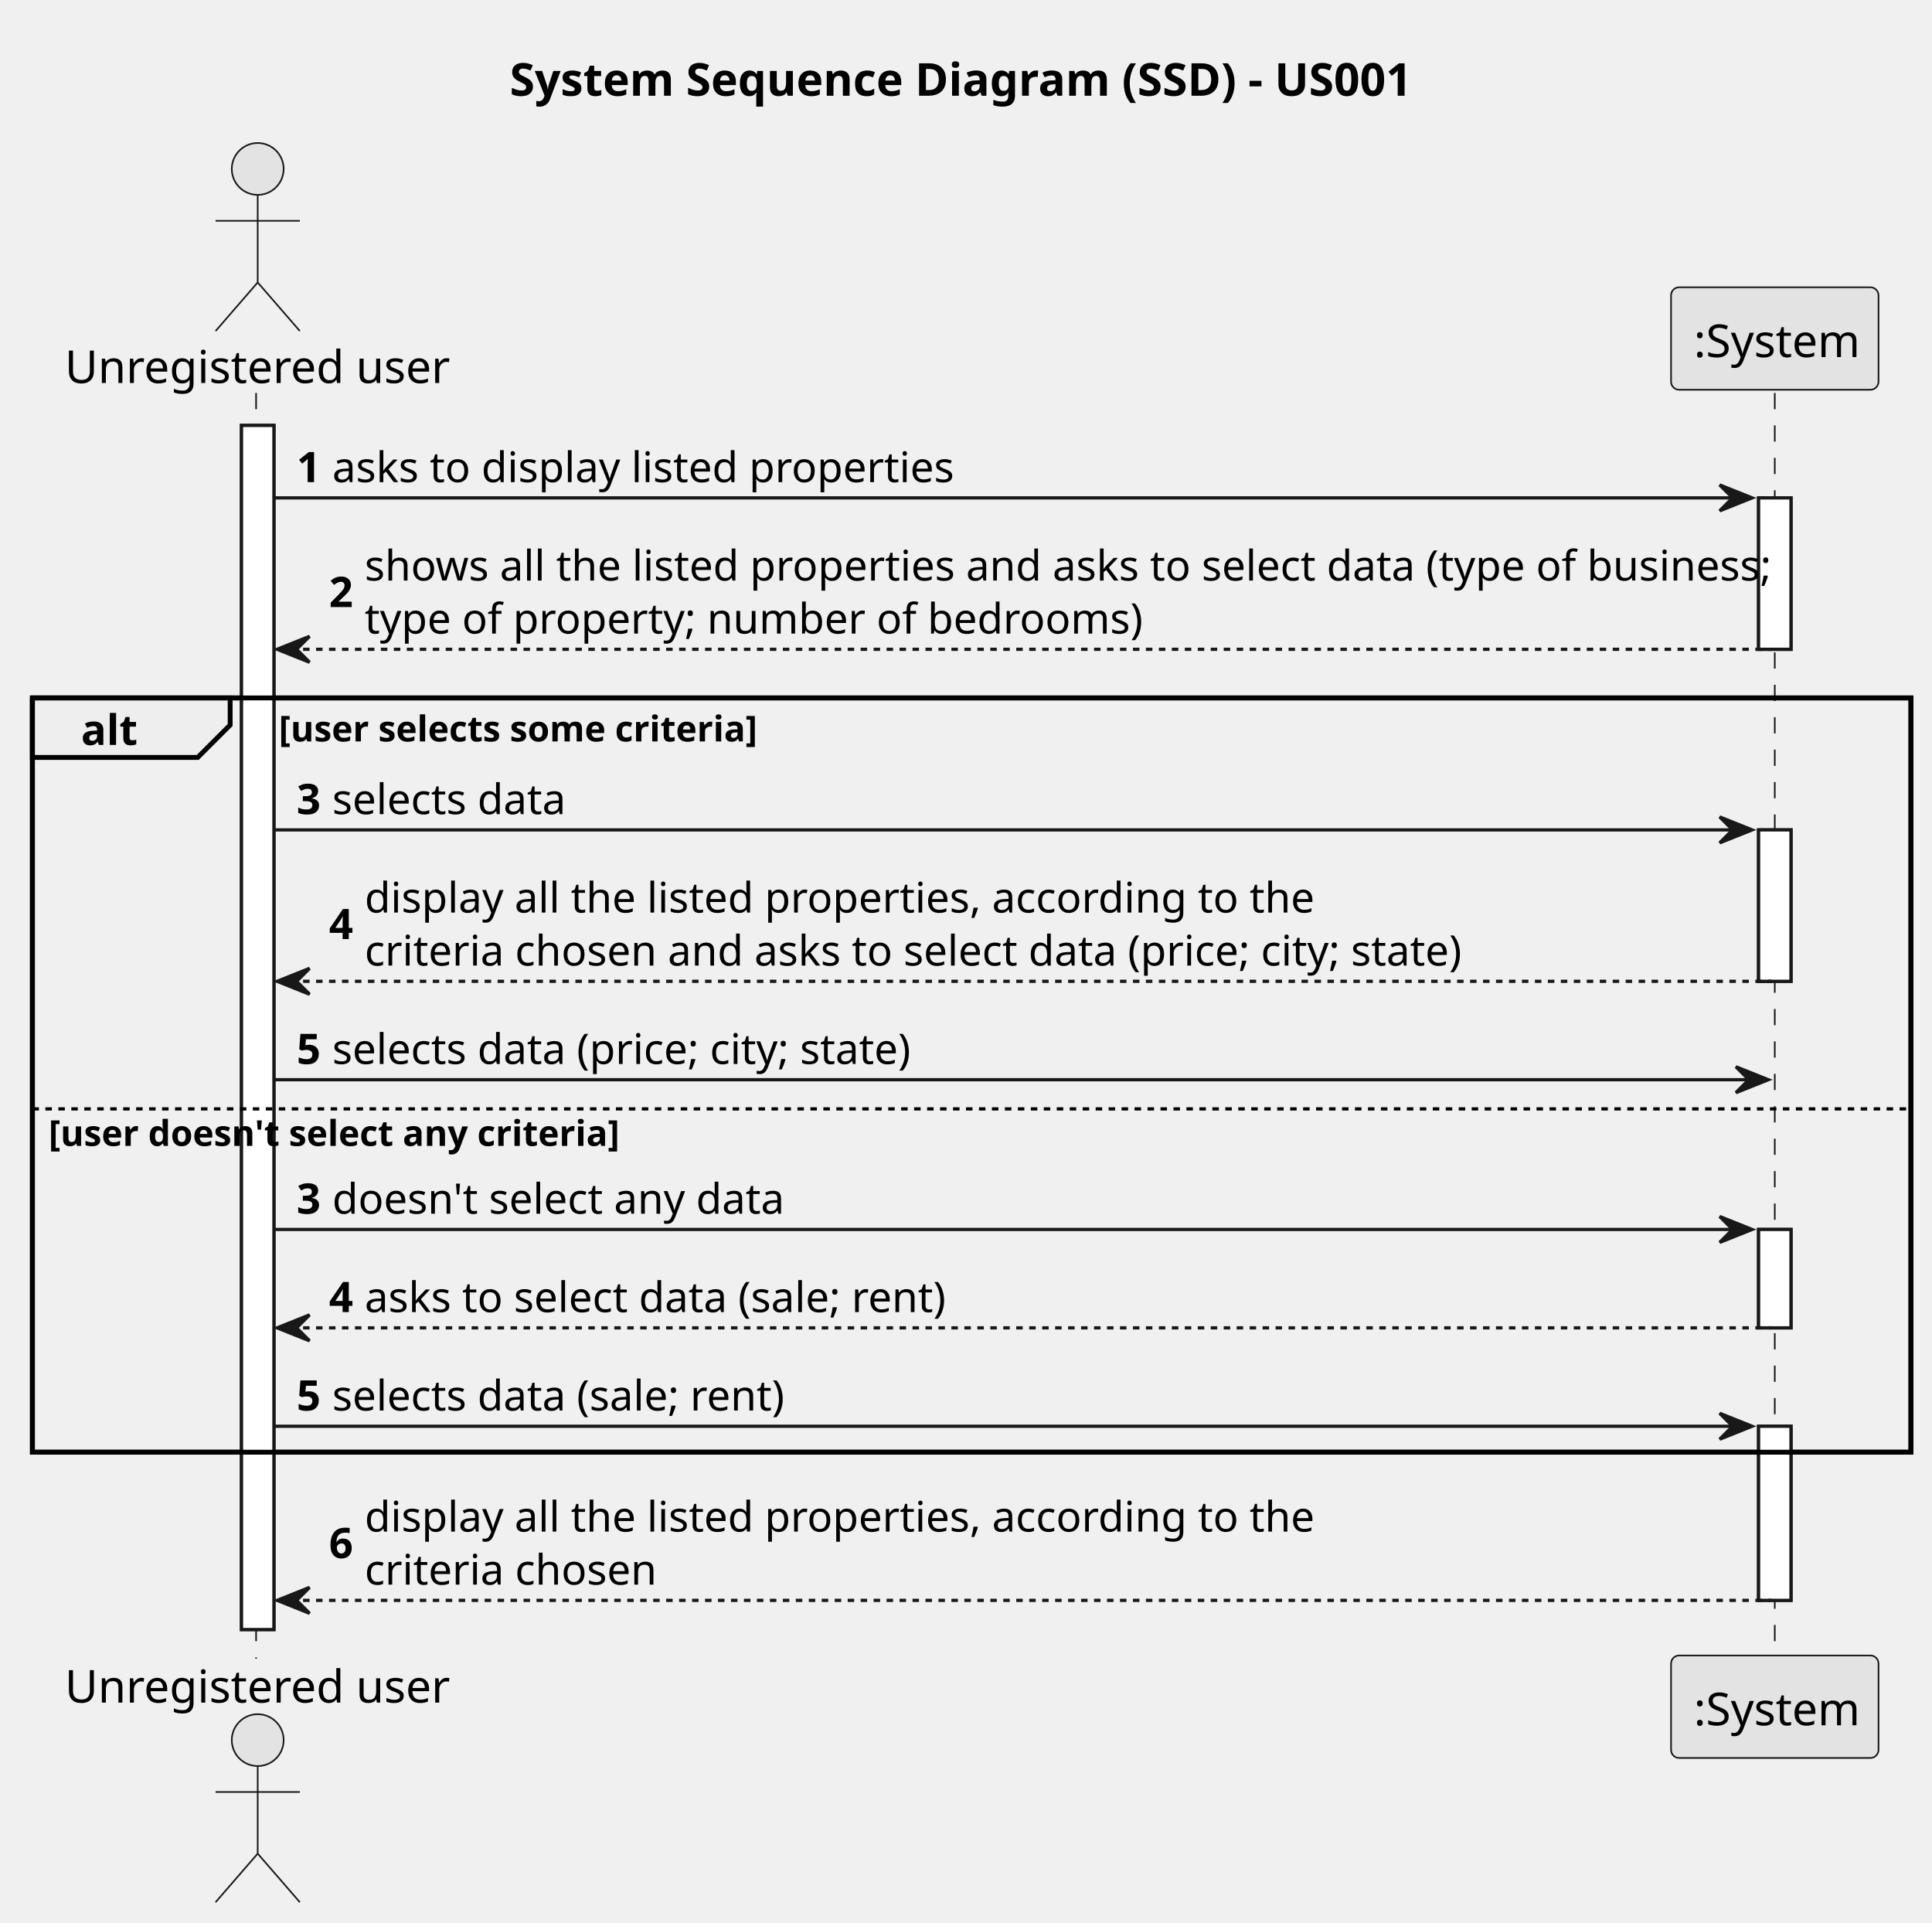
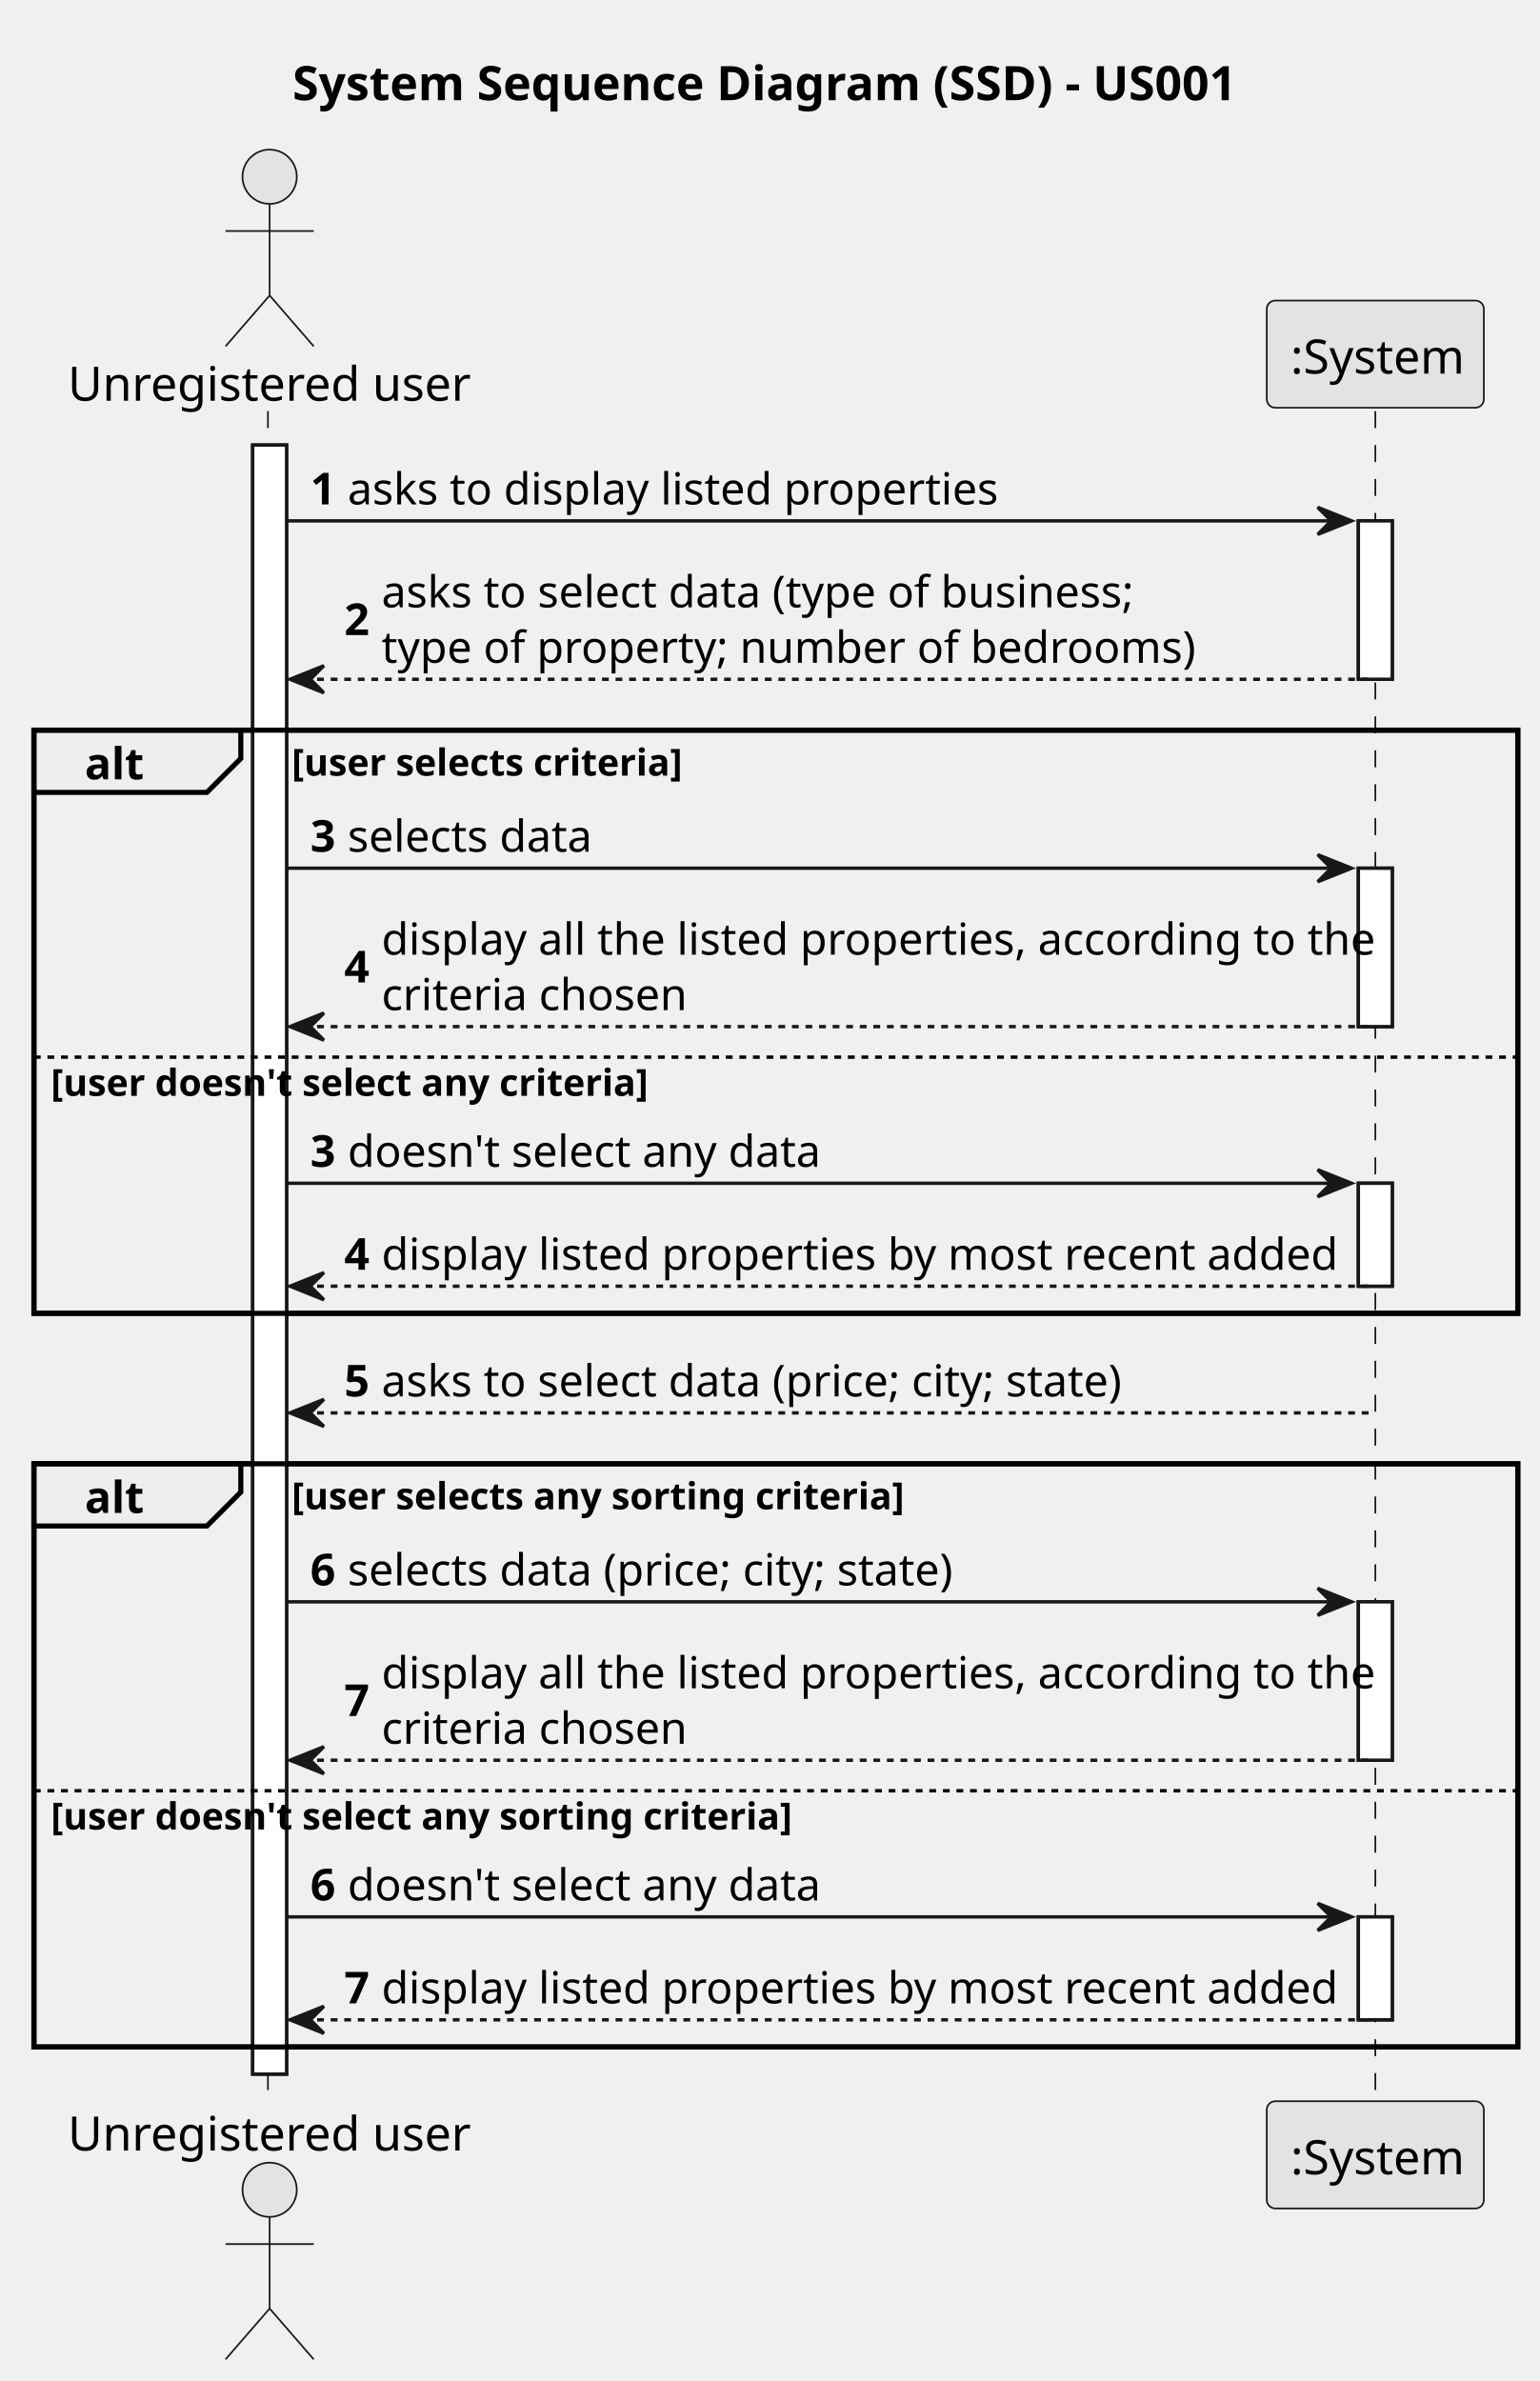
- <svg xmlns="http://www.w3.org/2000/svg" contentStyleType="text/css" height="593px" preserveAspectRatio="none" style="width:596px;height:593px;background:#FFFFFF;" version="1.1" viewBox="0 0 596 593" width="596px" zoomAndPan="magnify">
+ <svg xmlns="http://www.w3.org/2000/svg" contentStyleType="text/css" height="702px" preserveAspectRatio="none" style="width:454px;height:702px;background:#FFFFFF;" version="1.1" viewBox="0 0 454 702" width="454px" zoomAndPan="magnify">
  <defs />
  <g>
-     <text fill="#000000" font-family="sans-serif" font-size="14" font-weight="bold" lengthAdjust="spacing" textLength="284" x="157.25" y="29.533">System Sequence Diagram (SSD) - US001</text>
-     <rect fill="#FFFFFF" height="371.406" style="stroke:#181818;stroke-width:1.0;" width="10" x="74.5" y="131.219" />
-     <rect fill="#FFFFFF" height="46.703" style="stroke:#181818;stroke-width:1.0;" width="10" x="542.5" y="153.57" />
-     <rect fill="#FFFFFF" height="46.703" style="stroke:#181818;stroke-width:1.0;" width="10" x="542.5" y="255.977" />
-     <rect fill="#FFFFFF" height="30.352" style="stroke:#181818;stroke-width:1.0;" width="10" x="542.5" y="379.219" />
-     <rect fill="#FFFFFF" height="53.703" style="stroke:#181818;stroke-width:1.0;" width="10" x="542.5" y="439.922" />
-     <rect fill="none" height="232.648" style="stroke:#000000;stroke-width:1.5;" width="579.5" x="10" y="215.273" />
-     <line style="stroke:#181818;stroke-width:0.5;stroke-dasharray:5.0,5.0;" x1="79" x2="79" y1="121.219" y2="511.625" />
-     <line style="stroke:#181818;stroke-width:0.5;stroke-dasharray:5.0,5.0;" x1="547.5" x2="547.5" y1="121.219" y2="511.625" />
+     <text fill="#000000" font-family="sans-serif" font-size="14" font-weight="bold" lengthAdjust="spacing" textLength="284" x="86.25" y="29.533">System Sequence Diagram (SSD) - US001</text>
+     <rect fill="#FFFFFF" height="480.297" style="stroke:#181818;stroke-width:1.0;" width="10" x="74.5" y="131.219" />
+     <rect fill="#FFFFFF" height="46.703" style="stroke:#181818;stroke-width:1.0;" width="10" x="400.5" y="153.57" />
+     <rect fill="#FFFFFF" height="46.703" style="stroke:#181818;stroke-width:1.0;" width="10" x="400.5" y="255.977" />
+     <rect fill="#FFFFFF" height="30.352" style="stroke:#181818;stroke-width:1.0;" width="10" x="400.5" y="348.867" />
+     <rect fill="#FFFFFF" height="46.703" style="stroke:#181818;stroke-width:1.0;" width="10" x="400.5" y="472.273" />
+     <rect fill="#FFFFFF" height="30.352" style="stroke:#181818;stroke-width:1.0;" width="10" x="400.5" y="565.164" />
+     <rect fill="none" height="171.945" style="stroke:#000000;stroke-width:1.5;" width="437.5" x="10" y="215.273" />
+     <rect fill="none" height="171.945" style="stroke:#000000;stroke-width:1.5;" width="437.5" x="10" y="431.57" />
+     <line style="stroke:#181818;stroke-width:0.5;stroke-dasharray:5.0,5.0;" x1="79" x2="79" y1="121.219" y2="620.516" />
+     <line style="stroke:#181818;stroke-width:0.5;stroke-dasharray:5.0,5.0;" x1="405.5" x2="405.5" y1="121.219" y2="620.516" />
    <text fill="#000000" font-family="sans-serif" font-size="14" lengthAdjust="spacing" textLength="113" x="20" y="118.143">Unregistered user</text>
    <ellipse cx="79.5" cy="52.109" fill="#E3E3E3" rx="8" ry="8" style="stroke:#181818;stroke-width:0.5;" />
    <path d="M79.5,60.109 L79.5,87.109 M66.5,68.109 L92.5,68.109 M79.5,87.109 L66.5,102.109 M79.5,87.109 L92.5,102.109 " fill="none" style="stroke:#181818;stroke-width:0.5;" />
-     <text fill="#000000" font-family="sans-serif" font-size="14" lengthAdjust="spacing" textLength="113" x="20" y="525.158">Unregistered user</text>
-     <ellipse cx="79.5" cy="536.734" fill="#E3E3E3" rx="8" ry="8" style="stroke:#181818;stroke-width:0.5;" />
-     <path d="M79.5,544.734 L79.5,571.734 M66.5,552.734 L92.5,552.734 M79.5,571.734 L66.5,586.734 M79.5,571.734 L92.5,586.734 " fill="none" style="stroke:#181818;stroke-width:0.5;" />
-     <rect fill="#E3E3E3" height="31.609" rx="2.5" ry="2.5" style="stroke:#181818;stroke-width:0.5;" width="64" x="515.5" y="88.609" />
-     <text fill="#000000" font-family="sans-serif" font-size="14" lengthAdjust="spacing" textLength="50" x="522.5" y="110.143">:System</text>
-     <rect fill="#E3E3E3" height="31.609" rx="2.5" ry="2.5" style="stroke:#181818;stroke-width:0.5;" width="64" x="515.5" y="510.625" />
-     <text fill="#000000" font-family="sans-serif" font-size="14" lengthAdjust="spacing" textLength="50" x="522.5" y="532.158">:System</text>
-     <rect fill="#FFFFFF" height="371.406" style="stroke:#181818;stroke-width:1.0;" width="10" x="74.5" y="131.219" />
-     <rect fill="#FFFFFF" height="46.703" style="stroke:#181818;stroke-width:1.0;" width="10" x="542.5" y="153.57" />
-     <rect fill="#FFFFFF" height="46.703" style="stroke:#181818;stroke-width:1.0;" width="10" x="542.5" y="255.977" />
-     <rect fill="#FFFFFF" height="30.352" style="stroke:#181818;stroke-width:1.0;" width="10" x="542.5" y="379.219" />
-     <rect fill="#FFFFFF" height="53.703" style="stroke:#181818;stroke-width:1.0;" width="10" x="542.5" y="439.922" />
-     <polygon fill="#181818" points="530.5,149.57,540.5,153.57,530.5,157.57,534.5,153.57" style="stroke:#181818;stroke-width:1.0;" />
-     <line style="stroke:#181818;stroke-width:1.0;" x1="84.5" x2="536.5" y1="153.57" y2="153.57" />
+     <text fill="#000000" font-family="sans-serif" font-size="14" lengthAdjust="spacing" textLength="113" x="20" y="634.049">Unregistered user</text>
+     <ellipse cx="79.5" cy="645.625" fill="#E3E3E3" rx="8" ry="8" style="stroke:#181818;stroke-width:0.5;" />
+     <path d="M79.5,653.625 L79.5,680.625 M66.5,661.625 L92.5,661.625 M79.5,680.625 L66.5,695.625 M79.5,680.625 L92.5,695.625 " fill="none" style="stroke:#181818;stroke-width:0.5;" />
+     <rect fill="#E3E3E3" height="31.609" rx="2.5" ry="2.5" style="stroke:#181818;stroke-width:0.5;" width="64" x="373.5" y="88.609" />
+     <text fill="#000000" font-family="sans-serif" font-size="14" lengthAdjust="spacing" textLength="50" x="380.5" y="110.143">:System</text>
+     <rect fill="#E3E3E3" height="31.609" rx="2.5" ry="2.5" style="stroke:#181818;stroke-width:0.5;" width="64" x="373.5" y="619.516" />
+     <text fill="#000000" font-family="sans-serif" font-size="14" lengthAdjust="spacing" textLength="50" x="380.5" y="641.049">:System</text>
+     <rect fill="#FFFFFF" height="480.297" style="stroke:#181818;stroke-width:1.0;" width="10" x="74.5" y="131.219" />
+     <rect fill="#FFFFFF" height="46.703" style="stroke:#181818;stroke-width:1.0;" width="10" x="400.5" y="153.57" />
+     <rect fill="#FFFFFF" height="46.703" style="stroke:#181818;stroke-width:1.0;" width="10" x="400.5" y="255.977" />
+     <rect fill="#FFFFFF" height="30.352" style="stroke:#181818;stroke-width:1.0;" width="10" x="400.5" y="348.867" />
+     <rect fill="#FFFFFF" height="46.703" style="stroke:#181818;stroke-width:1.0;" width="10" x="400.5" y="472.273" />
+     <rect fill="#FFFFFF" height="30.352" style="stroke:#181818;stroke-width:1.0;" width="10" x="400.5" y="565.164" />
+     <polygon fill="#181818" points="388.5,149.57,398.5,153.57,388.5,157.57,392.5,153.57" style="stroke:#181818;stroke-width:1.0;" />
+     <line style="stroke:#181818;stroke-width:1.0;" x1="84.5" x2="394.5" y1="153.57" y2="153.57" />
    <text fill="#000000" font-family="sans-serif" font-size="13" font-weight="bold" lengthAdjust="spacing" textLength="7" x="91.5" y="148.714">1</text>
    <text fill="#000000" font-family="sans-serif" font-size="13" lengthAdjust="spacing" textLength="184" x="102.5" y="148.714">asks to display listed properties</text>
    <polygon fill="#181818" points="95.5,196.273,85.5,200.273,95.5,204.273,91.5,200.273" style="stroke:#181818;stroke-width:1.0;" />
-     <line style="stroke:#181818;stroke-width:1.0;stroke-dasharray:2.0,2.0;" x1="89.5" x2="546.5" y1="200.273" y2="200.273" />
+     <line style="stroke:#181818;stroke-width:1.0;stroke-dasharray:2.0,2.0;" x1="89.5" x2="404.5" y1="200.273" y2="200.273" />
    <text fill="#000000" font-family="sans-serif" font-size="13" font-weight="bold" lengthAdjust="spacing" textLength="7" x="101.5" y="187.241">2</text>
-     <text fill="#000000" font-family="sans-serif" font-size="13" lengthAdjust="spacing" textLength="419" x="112.5" y="179.065">shows all the listed properties and asks to select data (type of business;</text>
+     <text fill="#000000" font-family="sans-serif" font-size="13" lengthAdjust="spacing" textLength="218" x="112.5" y="179.065">asks to select data (type of business;</text>
    <text fill="#000000" font-family="sans-serif" font-size="13" lengthAdjust="spacing" textLength="220" x="112.5" y="195.417">type of property; number of bedrooms)</text>
    <path d="M10,215.273 L71,215.273 L71,223.625 L61,233.625 L10,233.625 L10,215.273 " fill="#EEEEEE" style="stroke:#000000;stroke-width:1.5;" />
-     <rect fill="none" height="232.648" style="stroke:#000000;stroke-width:1.5;" width="579.5" x="10" y="215.273" />
+     <rect fill="none" height="171.945" style="stroke:#000000;stroke-width:1.5;" width="437.5" x="10" y="215.273" />
    <text fill="#000000" font-family="sans-serif" font-size="13" font-weight="bold" lengthAdjust="spacing" textLength="16" x="25" y="229.769">alt</text>
-     <text fill="#000000" font-family="sans-serif" font-size="11" font-weight="bold" lengthAdjust="spacing" textLength="155" x="86" y="228.692">[user selects some criteria]</text>
-     <polygon fill="#181818" points="530.5,251.977,540.5,255.977,530.5,259.977,534.5,255.977" style="stroke:#181818;stroke-width:1.0;" />
-     <line style="stroke:#181818;stroke-width:1.0;" x1="84.5" x2="536.5" y1="255.977" y2="255.977" />
+     <text fill="#000000" font-family="sans-serif" font-size="11" font-weight="bold" lengthAdjust="spacing" textLength="120" x="86" y="228.692">[user selects criteria]</text>
+     <polygon fill="#181818" points="388.5,251.977,398.5,255.977,388.5,259.977,392.5,255.977" style="stroke:#181818;stroke-width:1.0;" />
+     <line style="stroke:#181818;stroke-width:1.0;" x1="84.5" x2="394.5" y1="255.977" y2="255.977" />
    <text fill="#000000" font-family="sans-serif" font-size="13" font-weight="bold" lengthAdjust="spacing" textLength="7" x="91.5" y="251.12">3</text>
    <text fill="#000000" font-family="sans-serif" font-size="13" lengthAdjust="spacing" textLength="71" x="102.5" y="251.12">selects data</text>
    <polygon fill="#181818" points="95.5,298.68,85.5,302.68,95.5,306.68,91.5,302.68" style="stroke:#181818;stroke-width:1.0;" />
-     <line style="stroke:#181818;stroke-width:1.0;stroke-dasharray:2.0,2.0;" x1="89.5" x2="546.5" y1="302.68" y2="302.68" />
+     <line style="stroke:#181818;stroke-width:1.0;stroke-dasharray:2.0,2.0;" x1="89.5" x2="404.5" y1="302.68" y2="302.68" />
    <text fill="#000000" font-family="sans-serif" font-size="13" font-weight="bold" lengthAdjust="spacing" textLength="7" x="101.5" y="289.647">4</text>
    <text fill="#000000" font-family="sans-serif" font-size="13" lengthAdjust="spacing" textLength="277" x="112.5" y="281.472">display all the listed properties, according to the</text>
-     <text fill="#000000" font-family="sans-serif" font-size="13" lengthAdjust="spacing" textLength="331" x="112.5" y="297.823">criteria chosen and asks to select data (price; city; state)</text>
-     <polygon fill="#181818" points="535.5,329.031,545.5,333.031,535.5,337.031,539.5,333.031" style="stroke:#181818;stroke-width:1.0;" />
-     <line style="stroke:#181818;stroke-width:1.0;" x1="84.5" x2="541.5" y1="333.031" y2="333.031" />
-     <text fill="#000000" font-family="sans-serif" font-size="13" font-weight="bold" lengthAdjust="spacing" textLength="7" x="91.5" y="328.175">5</text>
-     <text fill="#000000" font-family="sans-serif" font-size="13" lengthAdjust="spacing" textLength="177" x="102.5" y="328.175">selects data (price; city; state)</text>
-     <line style="stroke:#000000;stroke-width:1.0;stroke-dasharray:2.0,2.0;" x1="10" x2="589.5" y1="342.031" y2="342.031" />
-     <text fill="#000000" font-family="sans-serif" font-size="11" font-weight="bold" lengthAdjust="spacing" textLength="180" x="15" y="353.45">[user doesn't select any criteria]</text>
-     <polygon fill="#181818" points="530.5,375.219,540.5,379.219,530.5,383.219,534.5,379.219" style="stroke:#181818;stroke-width:1.0;" />
-     <line style="stroke:#181818;stroke-width:1.0;" x1="84.5" x2="536.5" y1="379.219" y2="379.219" />
-     <text fill="#000000" font-family="sans-serif" font-size="13" font-weight="bold" lengthAdjust="spacing" textLength="7" x="91.5" y="374.362">3</text>
-     <text fill="#000000" font-family="sans-serif" font-size="13" lengthAdjust="spacing" textLength="134" x="102.5" y="374.362">doesn't select any data</text>
-     <polygon fill="#181818" points="95.5,405.57,85.5,409.57,95.5,413.57,91.5,409.57" style="stroke:#181818;stroke-width:1.0;" />
-     <line style="stroke:#181818;stroke-width:1.0;stroke-dasharray:2.0,2.0;" x1="89.5" x2="546.5" y1="409.57" y2="409.57" />
-     <text fill="#000000" font-family="sans-serif" font-size="13" font-weight="bold" lengthAdjust="spacing" textLength="7" x="101.5" y="404.714">4</text>
-     <text fill="#000000" font-family="sans-serif" font-size="13" lengthAdjust="spacing" textLength="177" x="112.5" y="404.714">asks to select data (sale; rent)</text>
-     <polygon fill="#181818" points="530.5,435.922,540.5,439.922,530.5,443.922,534.5,439.922" style="stroke:#181818;stroke-width:1.0;" />
-     <line style="stroke:#181818;stroke-width:1.0;" x1="84.5" x2="536.5" y1="439.922" y2="439.922" />
-     <text fill="#000000" font-family="sans-serif" font-size="13" font-weight="bold" lengthAdjust="spacing" textLength="7" x="91.5" y="435.065">5</text>
-     <text fill="#000000" font-family="sans-serif" font-size="13" lengthAdjust="spacing" textLength="137" x="102.5" y="435.065">selects data (sale; rent)</text>
-     <polygon fill="#181818" points="95.5,489.625,85.5,493.625,95.5,497.625,91.5,493.625" style="stroke:#181818;stroke-width:1.0;" />
-     <line style="stroke:#181818;stroke-width:1.0;stroke-dasharray:2.0,2.0;" x1="89.5" x2="546.5" y1="493.625" y2="493.625" />
-     <text fill="#000000" font-family="sans-serif" font-size="13" font-weight="bold" lengthAdjust="spacing" textLength="7" x="101.5" y="480.593">6</text>
-     <text fill="#000000" font-family="sans-serif" font-size="13" lengthAdjust="spacing" textLength="277" x="112.5" y="472.417">display all the listed properties, according to the</text>
-     <text fill="#000000" font-family="sans-serif" font-size="13" lengthAdjust="spacing" textLength="85" x="112.5" y="488.769">criteria chosen</text>
+     <text fill="#000000" font-family="sans-serif" font-size="13" lengthAdjust="spacing" textLength="85" x="112.5" y="297.823">criteria chosen</text>
+     <line style="stroke:#000000;stroke-width:1.0;stroke-dasharray:2.0,2.0;" x1="10" x2="447.5" y1="311.68" y2="311.68" />
+     <text fill="#000000" font-family="sans-serif" font-size="11" font-weight="bold" lengthAdjust="spacing" textLength="180" x="15" y="323.099">[user doesn't select any criteria]</text>
+     <polygon fill="#181818" points="388.5,344.867,398.5,348.867,388.5,352.867,392.5,348.867" style="stroke:#181818;stroke-width:1.0;" />
+     <line style="stroke:#181818;stroke-width:1.0;" x1="84.5" x2="394.5" y1="348.867" y2="348.867" />
+     <text fill="#000000" font-family="sans-serif" font-size="13" font-weight="bold" lengthAdjust="spacing" textLength="7" x="91.5" y="344.011">3</text>
+     <text fill="#000000" font-family="sans-serif" font-size="13" lengthAdjust="spacing" textLength="134" x="102.5" y="344.011">doesn't select any data</text>
+     <polygon fill="#181818" points="95.5,375.219,85.5,379.219,95.5,383.219,91.5,379.219" style="stroke:#181818;stroke-width:1.0;" />
+     <line style="stroke:#181818;stroke-width:1.0;stroke-dasharray:2.0,2.0;" x1="89.5" x2="404.5" y1="379.219" y2="379.219" />
+     <text fill="#000000" font-family="sans-serif" font-size="13" font-weight="bold" lengthAdjust="spacing" textLength="7" x="101.5" y="374.362">4</text>
+     <text fill="#000000" font-family="sans-serif" font-size="13" lengthAdjust="spacing" textLength="267" x="112.5" y="374.362">display listed properties by most recent added</text>
+     <polygon fill="#181818" points="95.5,412.57,85.5,416.57,95.5,420.57,91.5,416.57" style="stroke:#181818;stroke-width:1.0;" />
+     <line style="stroke:#181818;stroke-width:1.0;stroke-dasharray:2.0,2.0;" x1="89.5" x2="404.5" y1="416.57" y2="416.57" />
+     <text fill="#000000" font-family="sans-serif" font-size="13" font-weight="bold" lengthAdjust="spacing" textLength="7" x="101.5" y="411.714">5</text>
+     <text fill="#000000" font-family="sans-serif" font-size="13" lengthAdjust="spacing" textLength="217" x="112.5" y="411.714">asks to select data (price; city; state)</text>
+     <path d="M10,431.57 L71,431.57 L71,439.922 L61,449.922 L10,449.922 L10,431.57 " fill="#EEEEEE" style="stroke:#000000;stroke-width:1.5;" />
+     <rect fill="none" height="171.945" style="stroke:#000000;stroke-width:1.5;" width="437.5" x="10" y="431.57" />
+     <text fill="#000000" font-family="sans-serif" font-size="13" font-weight="bold" lengthAdjust="spacing" textLength="16" x="25" y="446.065">alt</text>
+     <text fill="#000000" font-family="sans-serif" font-size="11" font-weight="bold" lengthAdjust="spacing" textLength="185" x="86" y="444.989">[user selects any sorting criteria]</text>
+     <polygon fill="#181818" points="388.5,468.273,398.5,472.273,388.5,476.273,392.5,472.273" style="stroke:#181818;stroke-width:1.0;" />
+     <line style="stroke:#181818;stroke-width:1.0;" x1="84.5" x2="394.5" y1="472.273" y2="472.273" />
+     <text fill="#000000" font-family="sans-serif" font-size="13" font-weight="bold" lengthAdjust="spacing" textLength="7" x="91.5" y="467.417">6</text>
+     <text fill="#000000" font-family="sans-serif" font-size="13" lengthAdjust="spacing" textLength="177" x="102.5" y="467.417">selects data (price; city; state)</text>
+     <polygon fill="#181818" points="95.5,514.977,85.5,518.977,95.5,522.977,91.5,518.977" style="stroke:#181818;stroke-width:1.0;" />
+     <line style="stroke:#181818;stroke-width:1.0;stroke-dasharray:2.0,2.0;" x1="89.5" x2="404.5" y1="518.977" y2="518.977" />
+     <text fill="#000000" font-family="sans-serif" font-size="13" font-weight="bold" lengthAdjust="spacing" textLength="7" x="101.5" y="505.944">7</text>
+     <text fill="#000000" font-family="sans-serif" font-size="13" lengthAdjust="spacing" textLength="277" x="112.5" y="497.769">display all the listed properties, according to the</text>
+     <text fill="#000000" font-family="sans-serif" font-size="13" lengthAdjust="spacing" textLength="85" x="112.5" y="514.12">criteria chosen</text>
+     <line style="stroke:#000000;stroke-width:1.0;stroke-dasharray:2.0,2.0;" x1="10" x2="447.5" y1="527.977" y2="527.977" />
+     <text fill="#000000" font-family="sans-serif" font-size="11" font-weight="bold" lengthAdjust="spacing" textLength="223" x="15" y="539.395">[user doesn't select any sorting criteria]</text>
+     <polygon fill="#181818" points="388.5,561.164,398.5,565.164,388.5,569.164,392.5,565.164" style="stroke:#181818;stroke-width:1.0;" />
+     <line style="stroke:#181818;stroke-width:1.0;" x1="84.5" x2="394.5" y1="565.164" y2="565.164" />
+     <text fill="#000000" font-family="sans-serif" font-size="13" font-weight="bold" lengthAdjust="spacing" textLength="7" x="91.5" y="560.308">6</text>
+     <text fill="#000000" font-family="sans-serif" font-size="13" lengthAdjust="spacing" textLength="134" x="102.5" y="560.308">doesn't select any data</text>
+     <polygon fill="#181818" points="95.5,591.516,85.5,595.516,95.5,599.516,91.5,595.516" style="stroke:#181818;stroke-width:1.0;" />
+     <line style="stroke:#181818;stroke-width:1.0;stroke-dasharray:2.0,2.0;" x1="89.5" x2="404.5" y1="595.516" y2="595.516" />
+     <text fill="#000000" font-family="sans-serif" font-size="13" font-weight="bold" lengthAdjust="spacing" textLength="7" x="101.5" y="590.659">7</text>
+     <text fill="#000000" font-family="sans-serif" font-size="13" lengthAdjust="spacing" textLength="267" x="112.5" y="590.659">display listed properties by most recent added</text>
  </g>
</svg>
